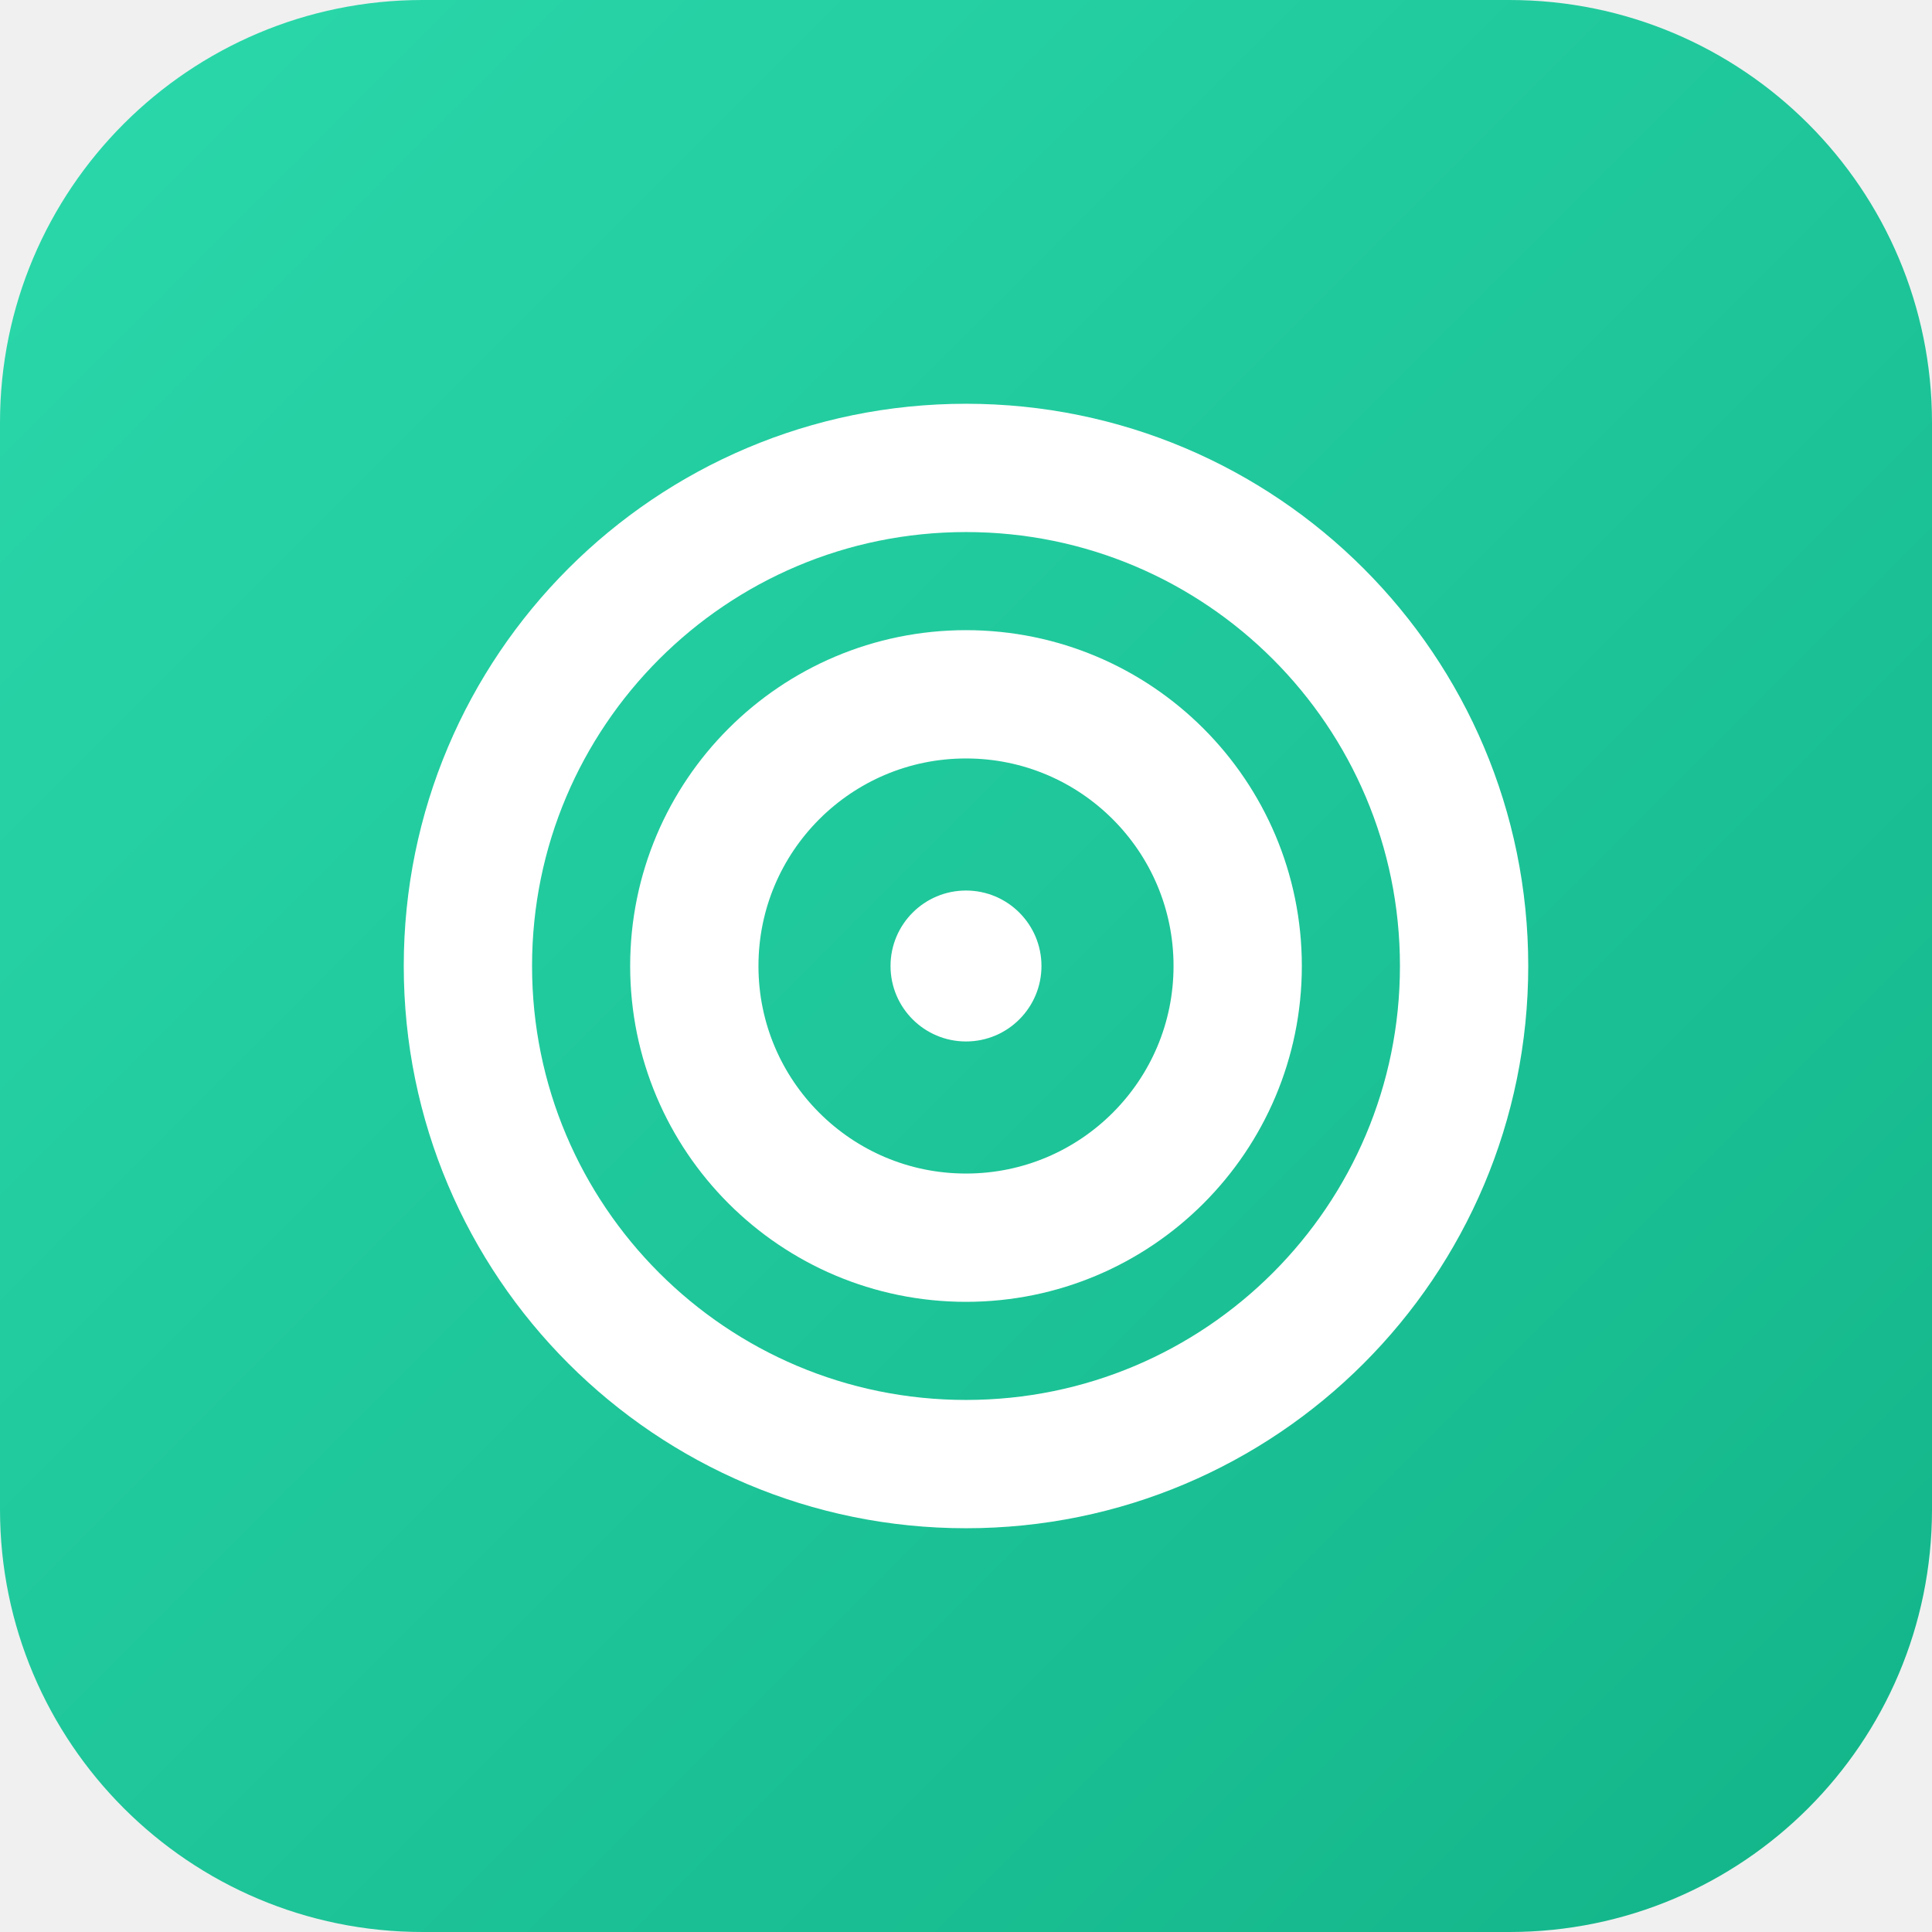
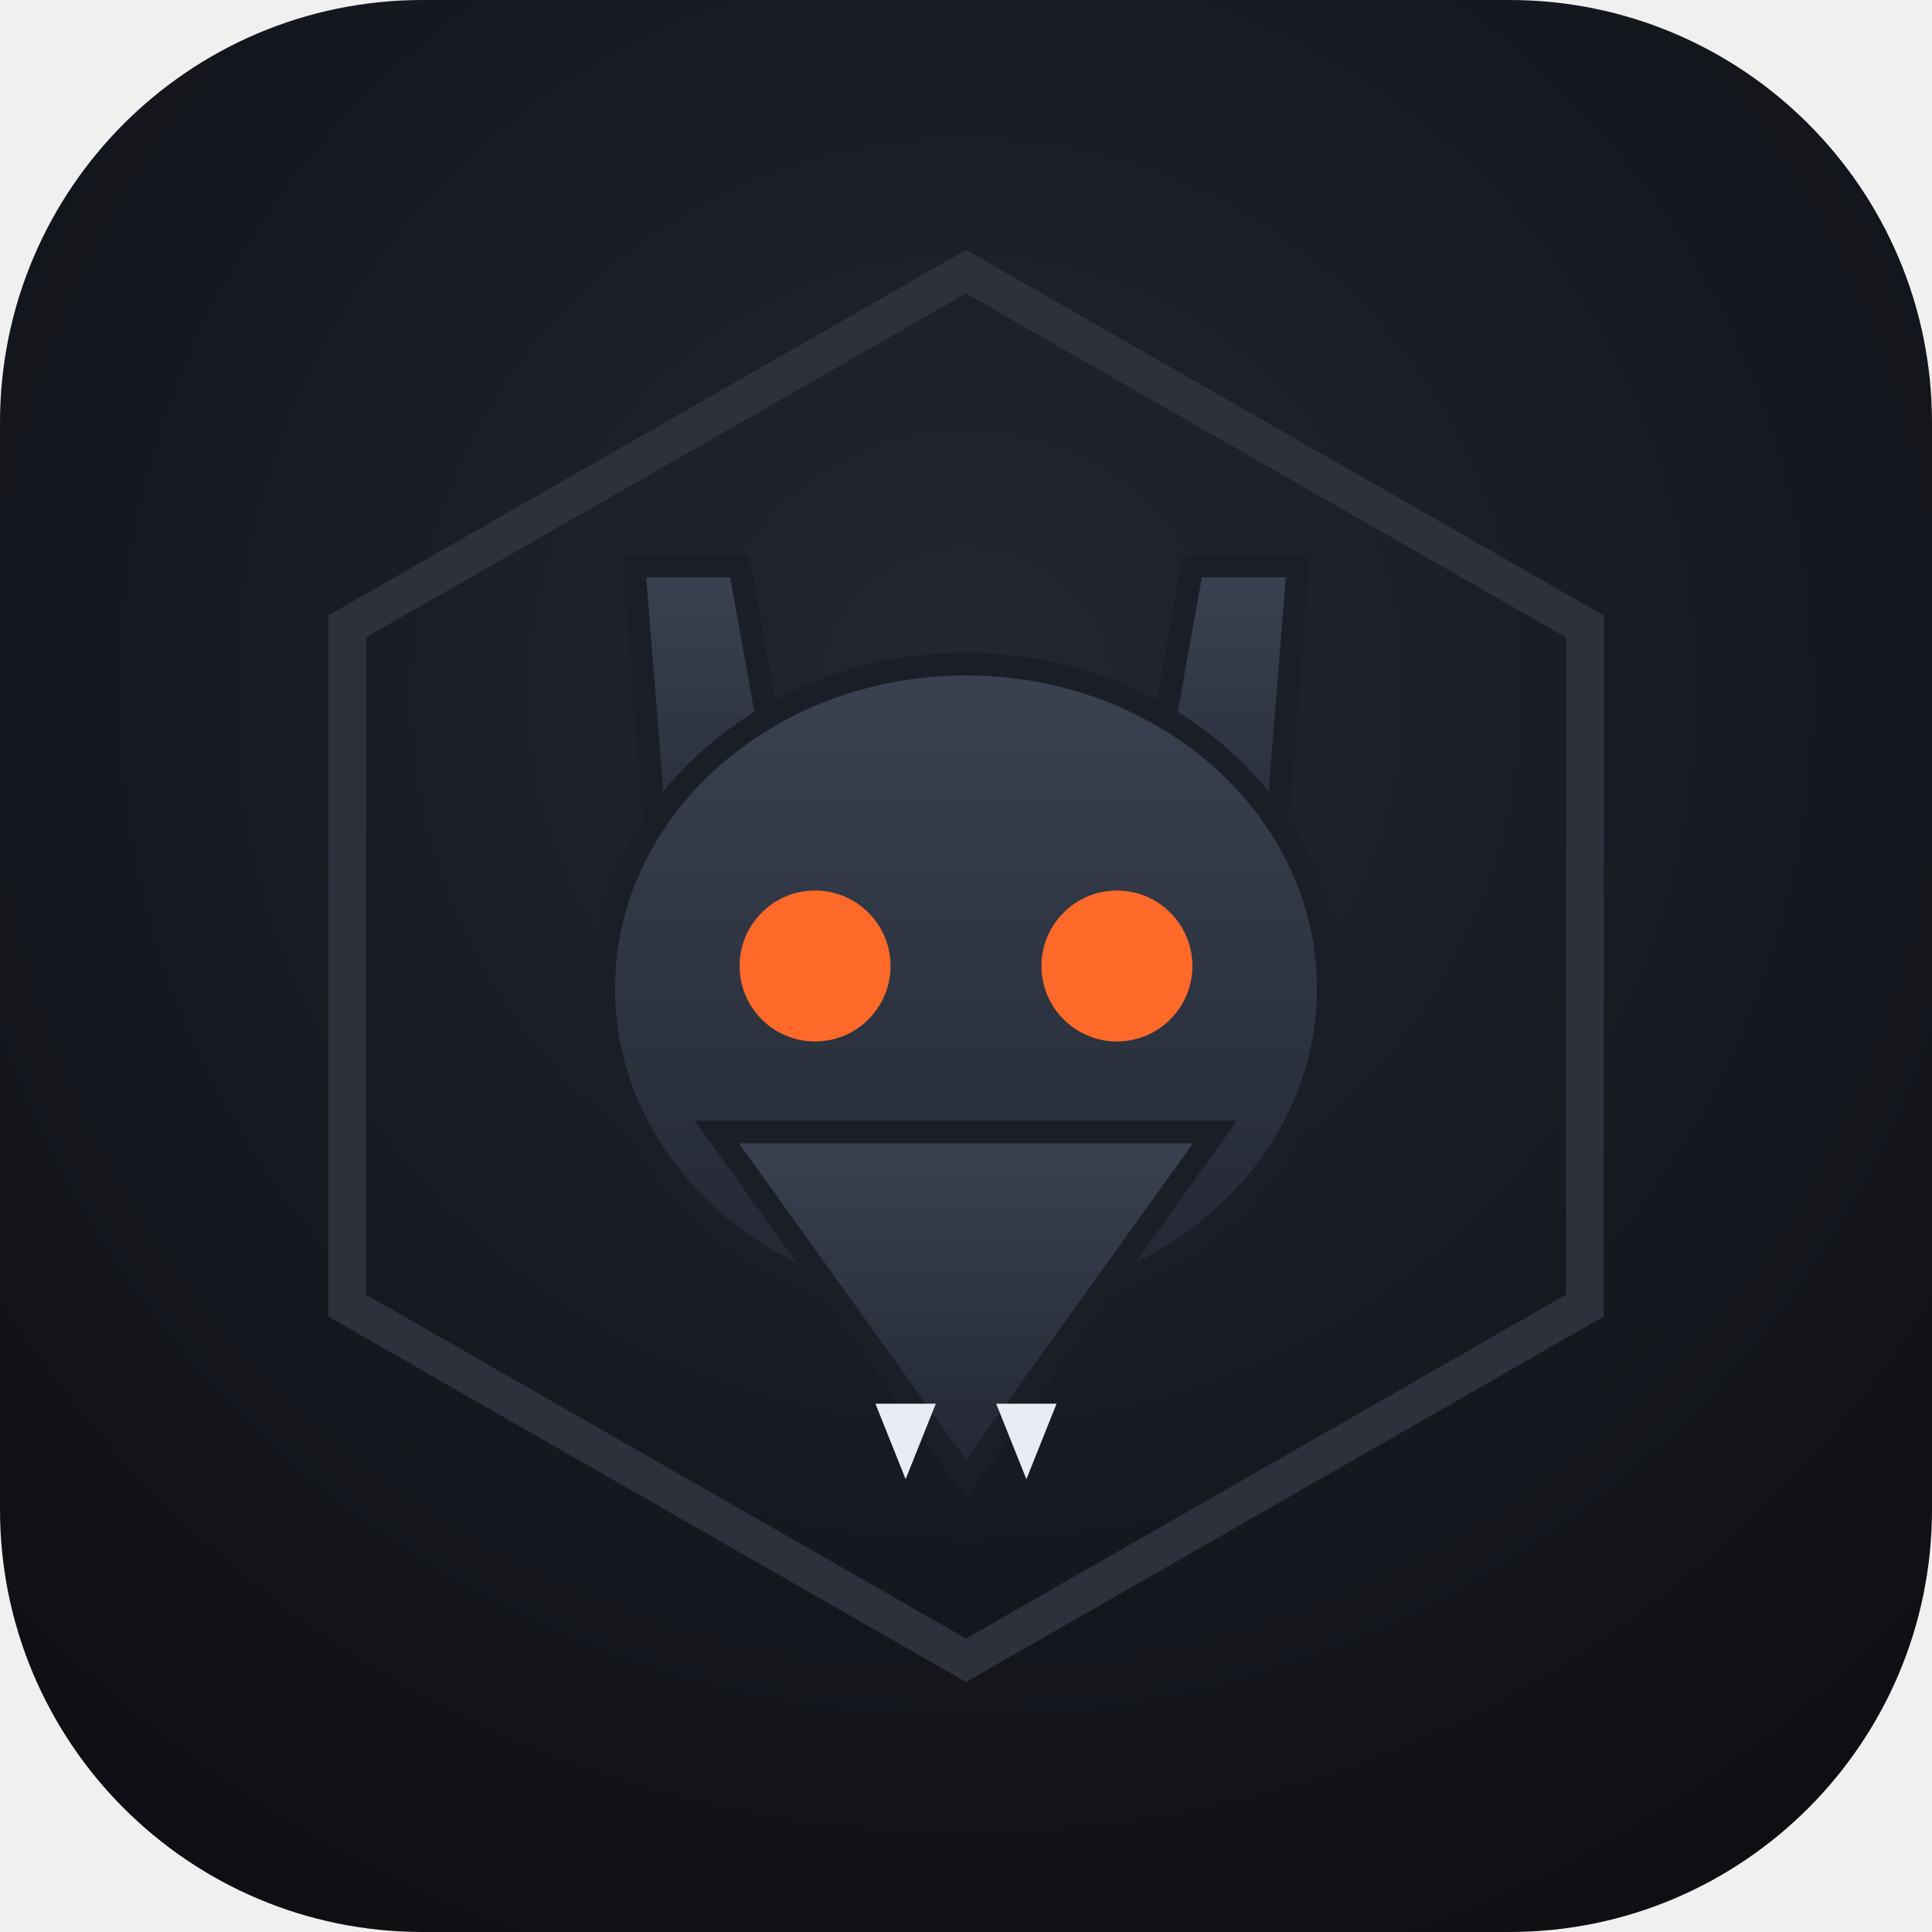
<svg xmlns="http://www.w3.org/2000/svg" viewBox="0 0 512 512" width="512" height="512">
  <defs>
-     <linearGradient id="g" x1="0" y1="0" x2="1" y2="1">
-       <stop offset="0" stop-color="#2BD9AB" />
-       <stop offset="1" stop-color="#12B488" />
+     <radialGradient id="bg" cx="50%" cy="36%" r="75%">
+       <stop offset="0" stop-color="#222732" />
+       <stop offset="1" stop-color="#0D0E12" />
+     </radialGradient>
+     <linearGradient id="horn" x1="0" y1="0" x2="0" y2="1">
+       <stop offset="0" stop-color="#3A4150" />
+       <stop offset="1" stop-color="#222732" />
    </linearGradient>
  </defs>
-   <rect width="512" height="512" rx="112" fill="url(#g)" />
-   <circle cx="256" cy="256" r="132" fill="none" stroke="#ffffff" stroke-width="34" />
-   <circle cx="256" cy="256" r="72" fill="none" stroke="#ffffff" stroke-width="34" />
-   <circle cx="256" cy="256" r="20" fill="#ffffff" />
+   <rect width="512" height="512" rx="112" fill="url(#bg)" />
+   <polygon points="256,72 420,166 420,346 256,440 92,346 92,166" fill="none" stroke="#2C313C" stroke-width="10" />
+   <polygon points="168,150 196,150 214,250 176,250" fill="url(#horn)" stroke="#1A1E26" stroke-width="6" />
+   <polygon points="344,150 316,150 298,250 336,250" fill="url(#horn)" stroke="#1A1E26" stroke-width="6" />
+   <ellipse cx="256" cy="262" rx="96" ry="86" fill="url(#horn)" stroke="#1A1E26" stroke-width="6" />
+   <polygon points="190,300 322,300 256,392" fill="url(#horn)" stroke="#1A1E26" stroke-width="6" />
+   <circle cx="216" cy="256" r="20" fill="#FF6A2B" />
+   <circle cx="296" cy="256" r="20" fill="#FF6A2B" />
+   <polygon points="232,372 248,372 240,392" fill="#E9ECF2" />
+   <polygon points="264,372 280,372 272,392" fill="#E9ECF2" />
</svg>
